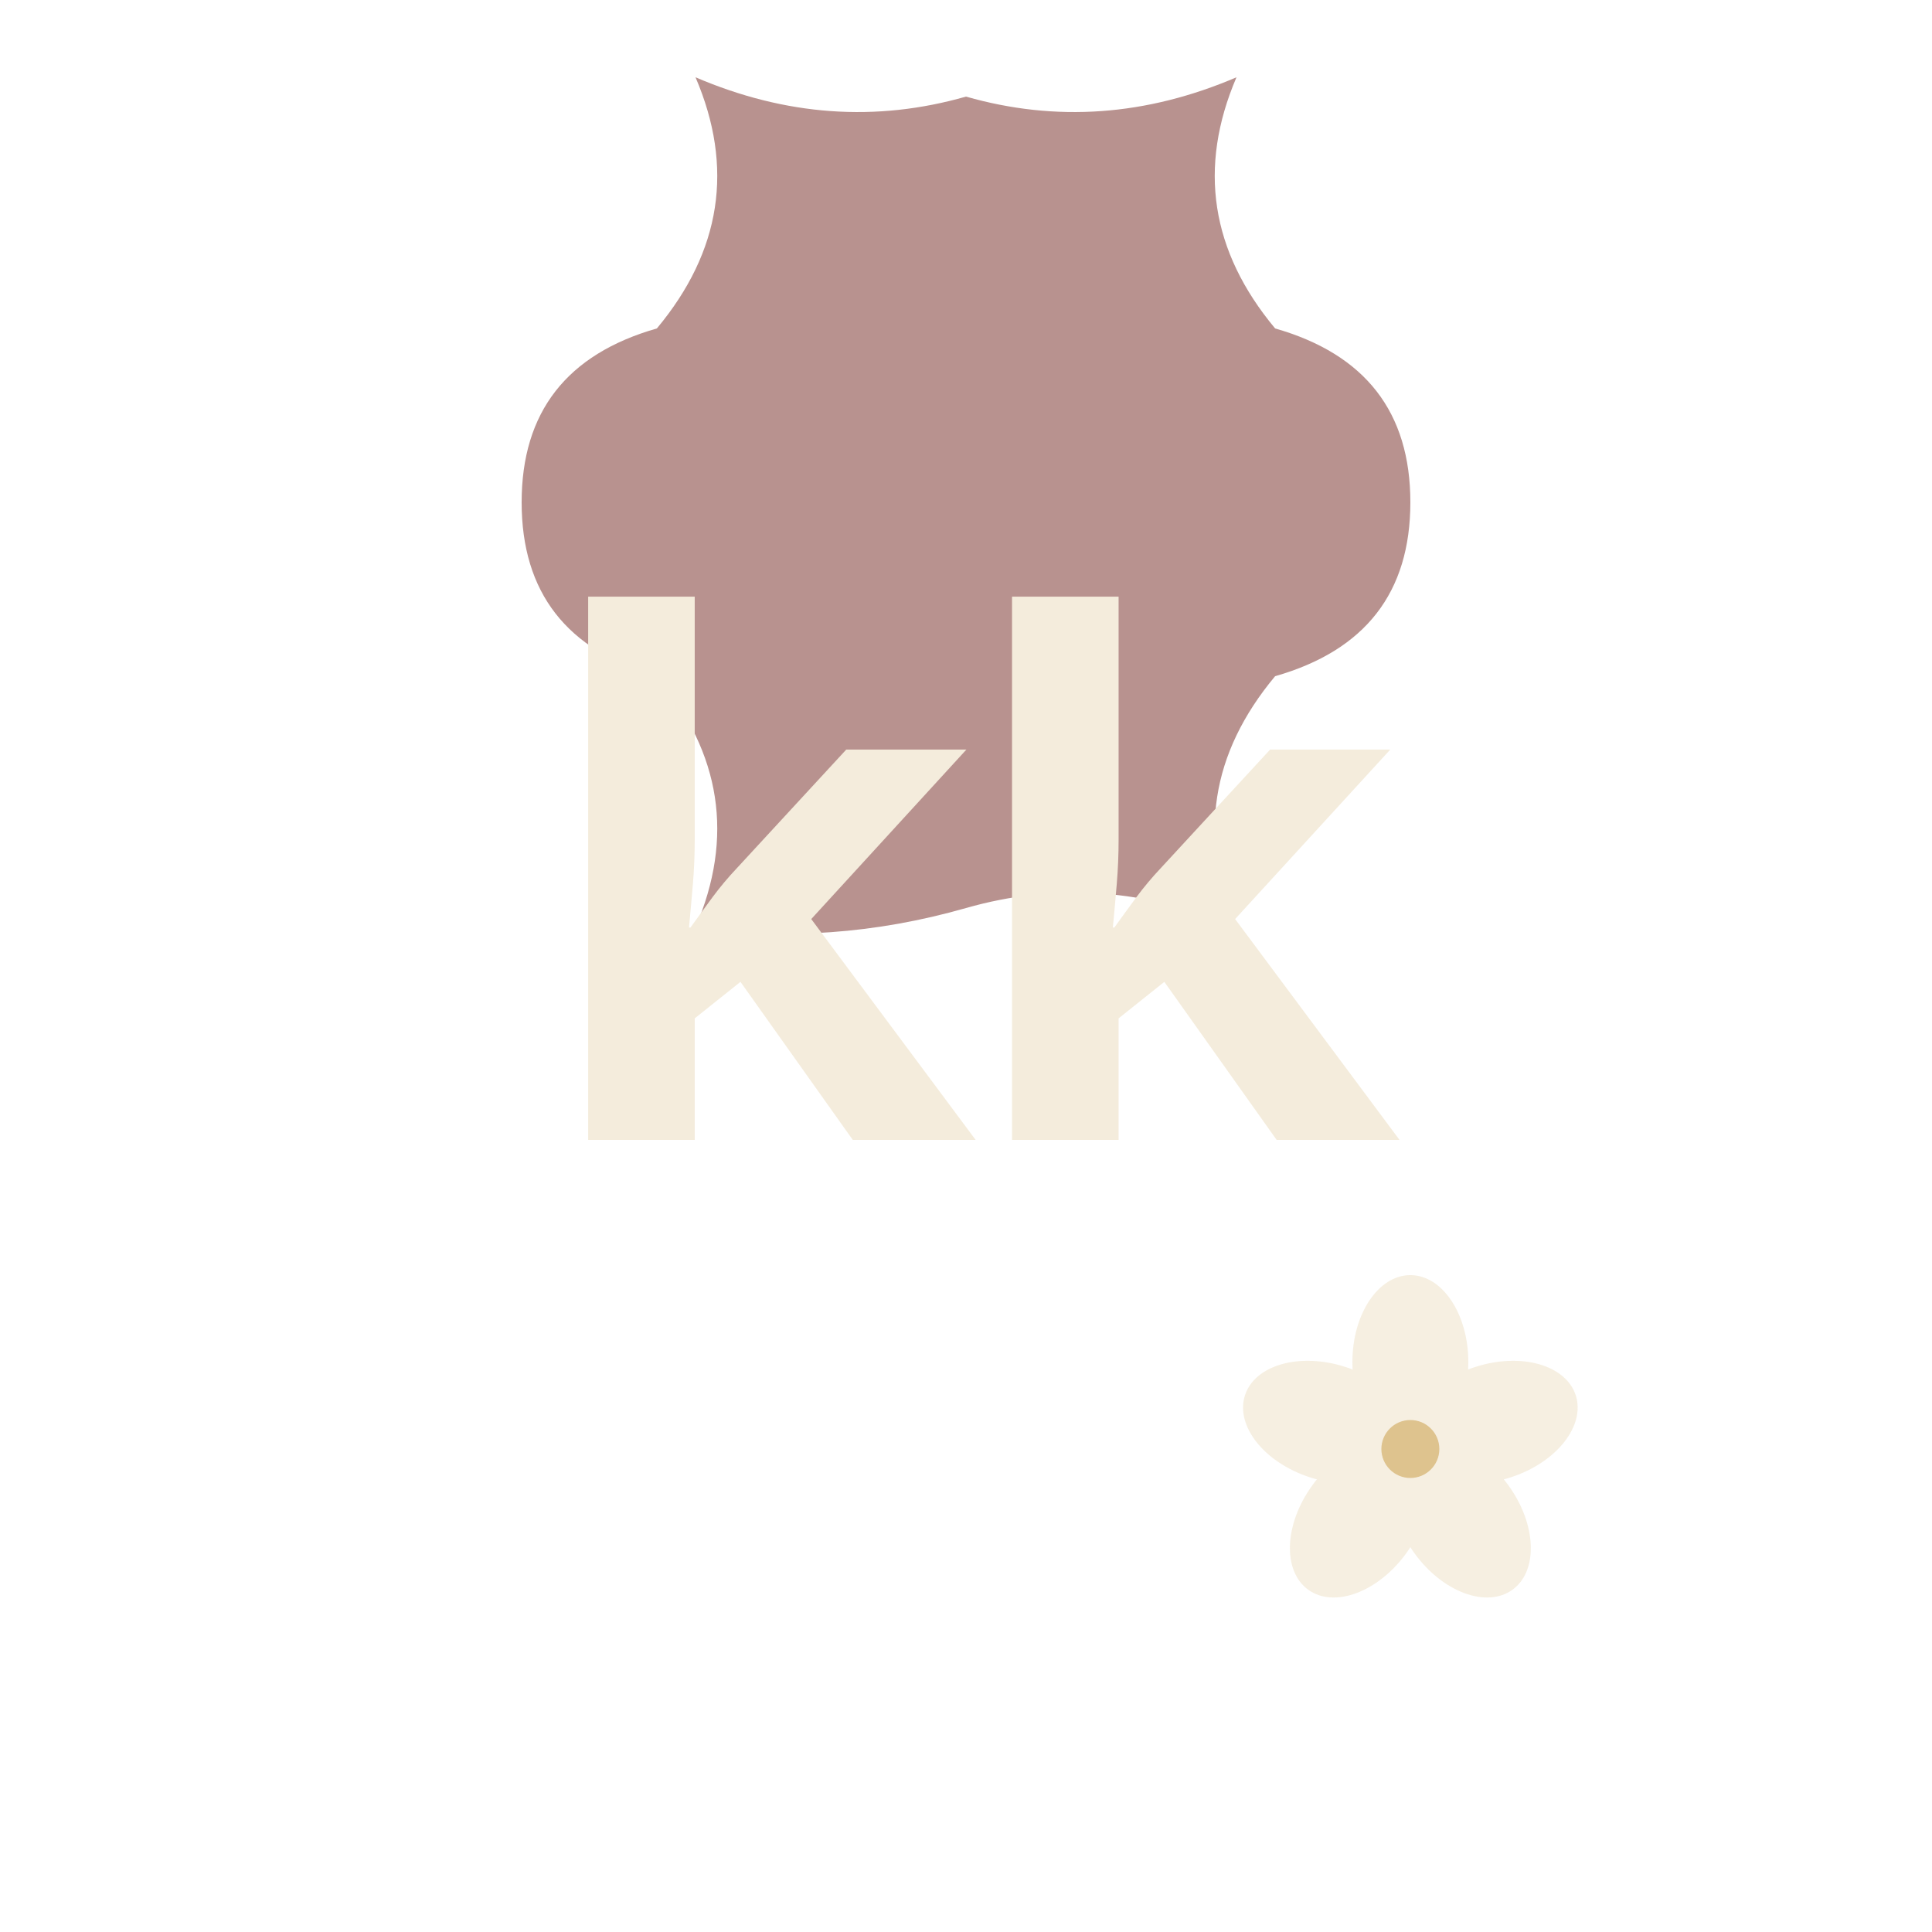
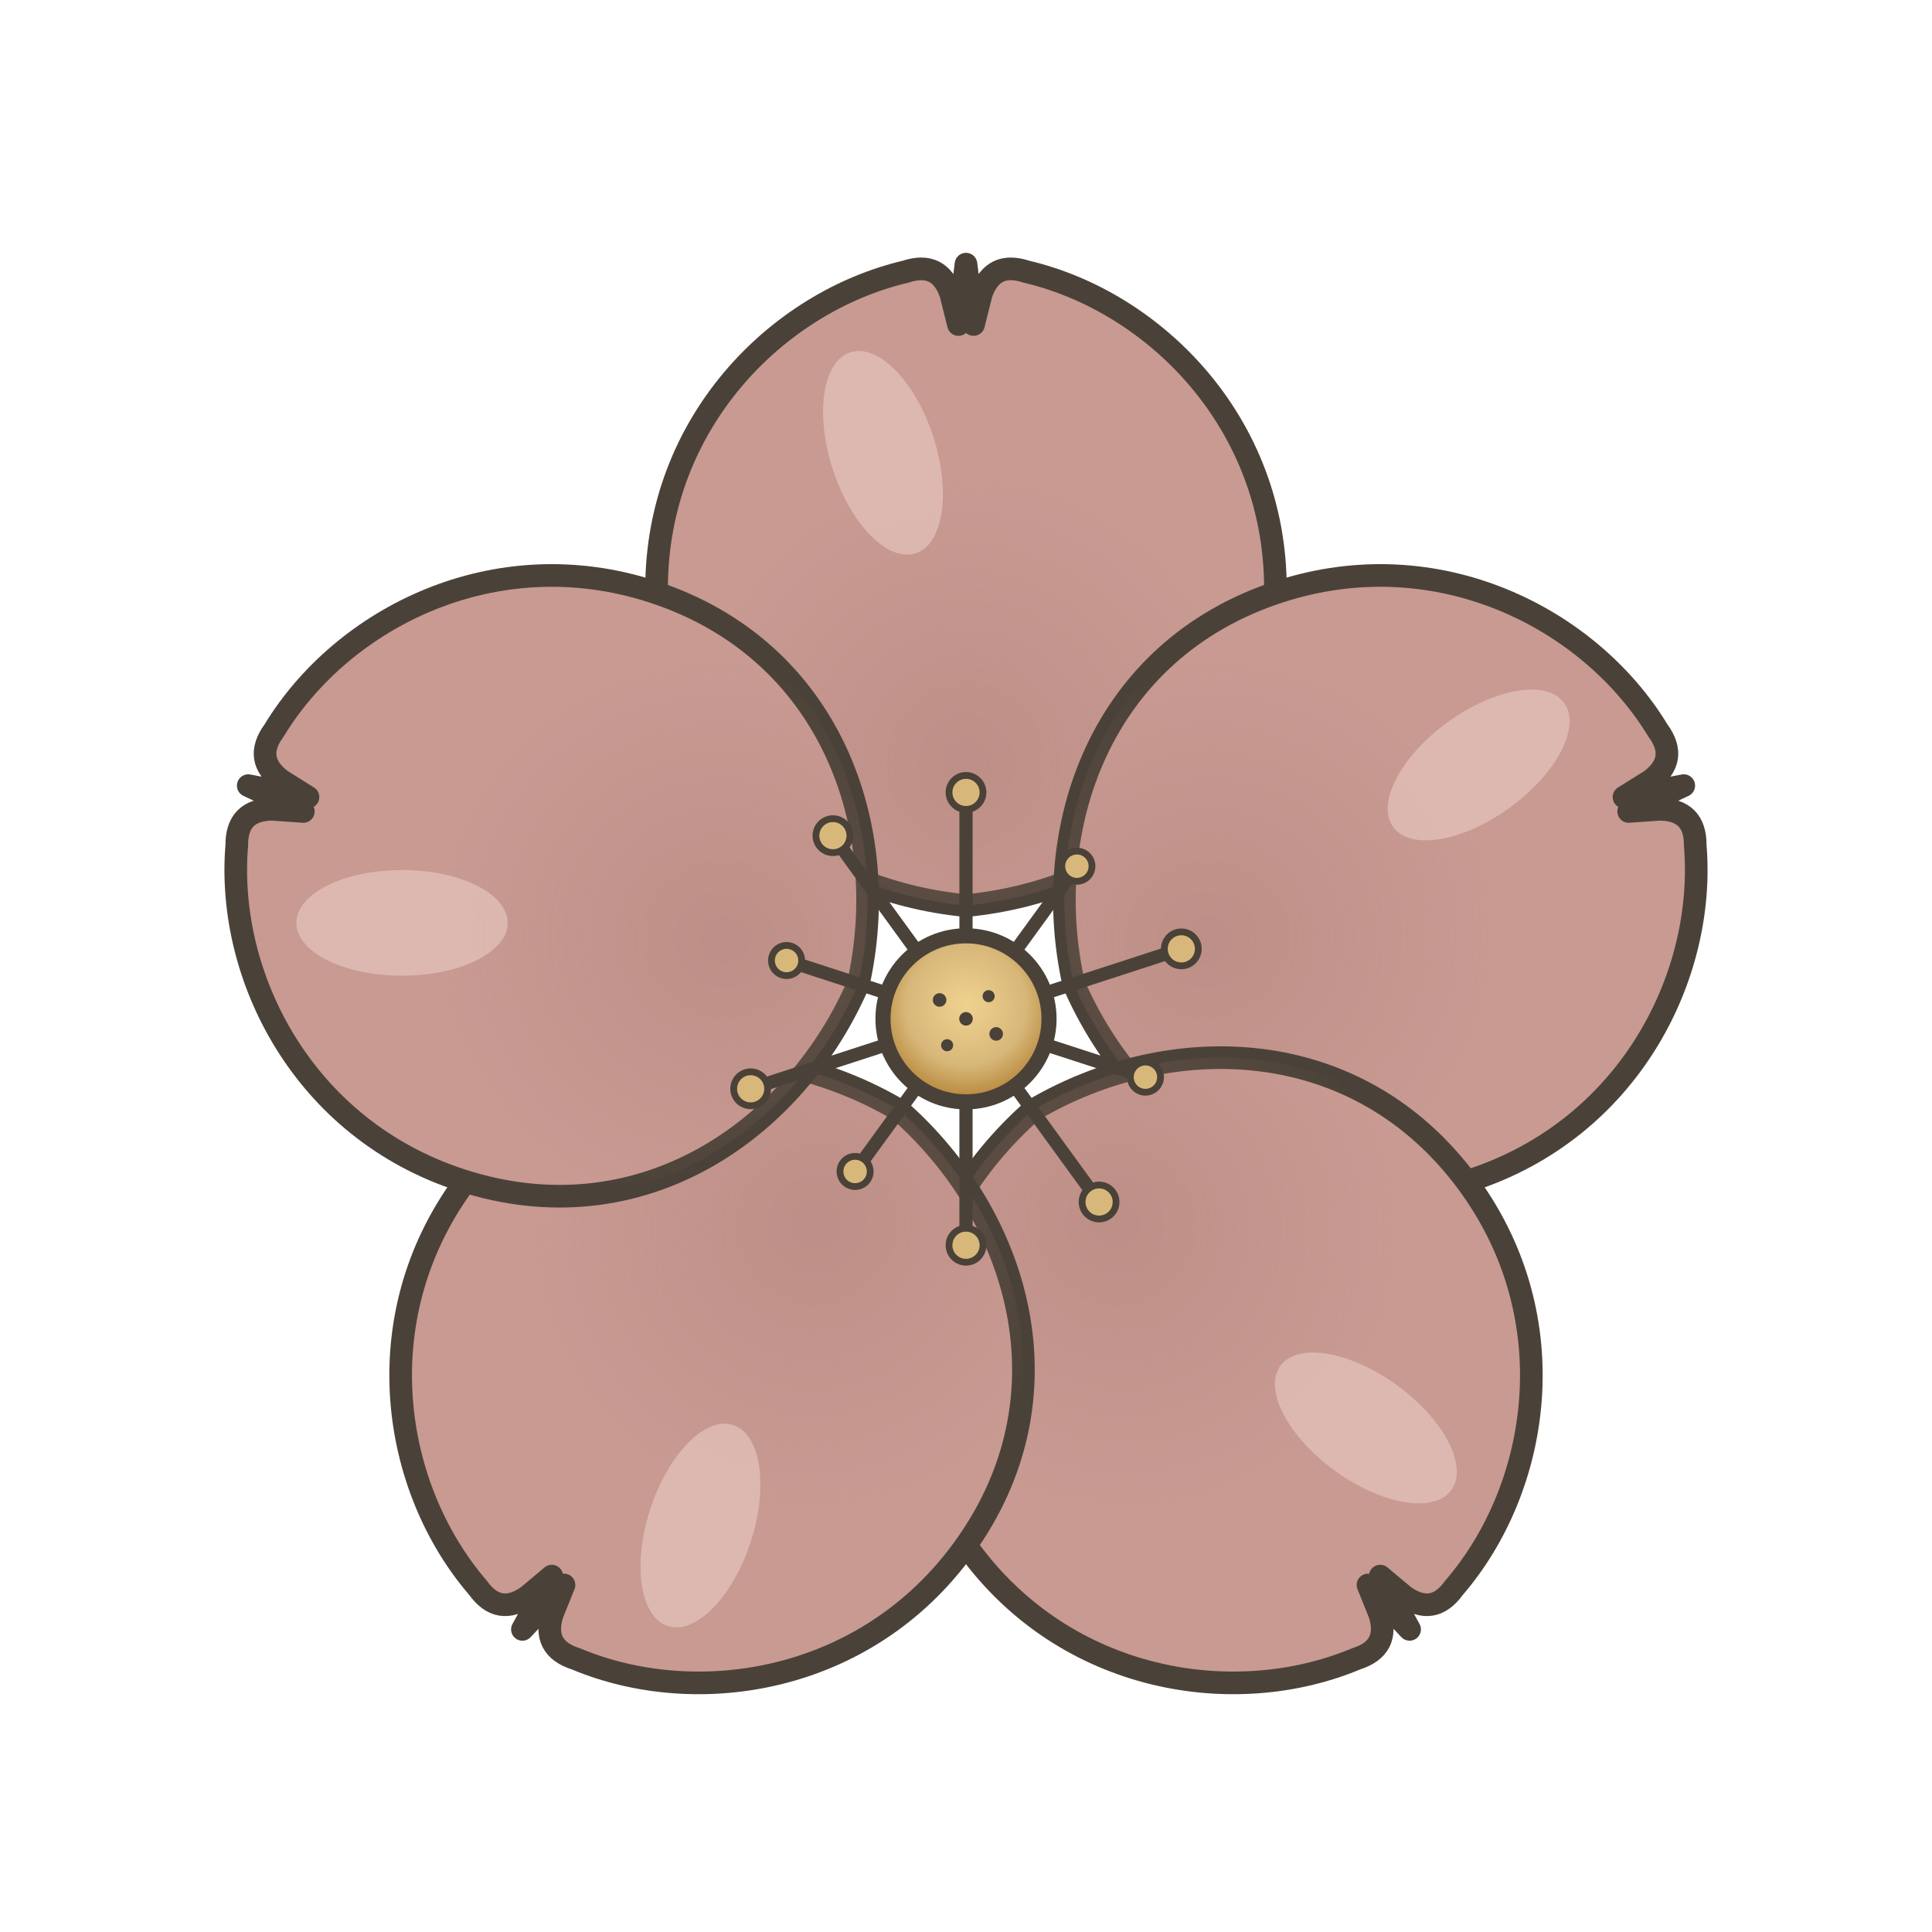
- <svg xmlns="http://www.w3.org/2000/svg" width="32" height="32" viewBox="0 0 200 200" fill="none">
-   <path d="M100 10        q14 4 28 -2 q-6 14 4 26        q14 4 14 18 q0 14 -14 18        q-10 12 -4 26 q-14 -6 -28 -2        q-14 4 -28 2 q6 -14 -4 -26        q-14 -4 -14 -18 q0 -14 14 -18        q10 -12 4 -26 q14 6 28 2 z" fill="#b8928f" />
-   <text x="100" y="118" font-family="sans-serif" font-size="74" font-weight="600" fill="#f4ecdc" text-anchor="middle" letter-spacing="-2">kk</text>
-   <g transform="translate(146 150)" opacity="0.85">
-     <ellipse cx="0" cy="-9" rx="6" ry="9" fill="#f4ecdc" transform="rotate(0)" />
-     <ellipse cx="0" cy="-9" rx="6" ry="9" fill="#f4ecdc" transform="rotate(72)" />
-     <ellipse cx="0" cy="-9" rx="6" ry="9" fill="#f4ecdc" transform="rotate(144)" />
-     <ellipse cx="0" cy="-9" rx="6" ry="9" fill="#f4ecdc" transform="rotate(216)" />
-     <ellipse cx="0" cy="-9" rx="6" ry="9" fill="#f4ecdc" transform="rotate(288)" />
-     <circle r="3" fill="#d8b87a" />
+ <svg xmlns="http://www.w3.org/2000/svg" viewBox="0 0 512 512" width="512" height="512">
+   <defs>
+     <radialGradient id="petalShade" cx="50%" cy="78%" r="80%">
+       <stop offset="0%" stop-color="#a87a72" stop-opacity="0.35" />
+       <stop offset="55%" stop-color="#a87a72" stop-opacity="0" />
+     </radialGradient>
+     <radialGradient id="centerFill" cx="50%" cy="42%" r="55%">
+       <stop offset="0%" stop-color="#f0d28f" />
+       <stop offset="65%" stop-color="#d8b87a" />
+       <stop offset="100%" stop-color="#b88a3e" />
+     </radialGradient>
+     <symbol id="petal" overflow="visible">
+       <path d="           M 0 -30           C -42 -34, -82 -64, -82 -114           C -82 -158, -50 -190, -16 -198           C -10 -200, -6 -198, -4 -192           L -2 -184           L 0 -200           L 2 -184           L 4 -192           C 6 -198, 10 -200, 16 -198           C 50 -190, 82 -158, 82 -114           C 82 -64, 42 -34, 0 -30           Z" fill="#c89a92" stroke="#4a4238" stroke-width="6" stroke-linejoin="round" />
+       <path d="           M 0 -30           C -42 -34, -82 -64, -82 -114           C -82 -158, -50 -190, -16 -198           C -10 -200, -6 -198, -4 -192           L -2 -184           L 0 -200           L 2 -184           L 4 -192           C 6 -198, 10 -200, 16 -198           C 50 -190, 82 -158, 82 -114           C 82 -64, 42 -34, 0 -30           Z" fill="url(#petalShade)" />
+       <ellipse cx="-22" cy="-150" rx="14" ry="28" fill="#e5c4be" opacity="0.7" transform="rotate(-18 -22 -150)" />
+     </symbol>
+   </defs>
+   <g transform="translate(256 270)">
+     <g>
+       <use href="#petal" transform="rotate(0)" />
+       <use href="#petal" transform="rotate(72)" />
+       <use href="#petal" transform="rotate(144)" />
+       <use href="#petal" transform="rotate(216)" />
+       <use href="#petal" transform="rotate(288)" />
+     </g>
+     <g stroke="#4a4238" stroke-width="3.5" stroke-linecap="round">
+       <g>
+         <line x1="0" y1="-6" x2="0" y2="-58" />
+       </g>
+       <g transform="rotate(36)">
+         <line x1="0" y1="-6" x2="0" y2="-48" />
+       </g>
+       <g transform="rotate(72)">
+         <line x1="0" y1="-6" x2="0" y2="-58" />
+       </g>
+       <g transform="rotate(108)">
+         <line x1="0" y1="-6" x2="0" y2="-48" />
+       </g>
+       <g transform="rotate(144)">
+         <line x1="0" y1="-6" x2="0" y2="-58" />
+       </g>
+       <g transform="rotate(180)">
+         <line x1="0" y1="-6" x2="0" y2="-58" />
+       </g>
+       <g transform="rotate(216)">
+         <line x1="0" y1="-6" x2="0" y2="-48" />
+       </g>
+       <g transform="rotate(252)">
+         <line x1="0" y1="-6" x2="0" y2="-58" />
+       </g>
+       <g transform="rotate(288)">
+         <line x1="0" y1="-6" x2="0" y2="-48" />
+       </g>
+       <g transform="rotate(324)">
+         <line x1="0" y1="-6" x2="0" y2="-58" />
+       </g>
+     </g>
+     <g fill="#d8b87a" stroke="#4a4238" stroke-width="1.8">
+       <circle cx="0" cy="-60" r="4.5" />
+       <g transform="rotate(36)">
+         <circle cx="0" cy="-50" r="4" />
+       </g>
+       <g transform="rotate(72)">
+         <circle cx="0" cy="-60" r="4.5" />
+       </g>
+       <g transform="rotate(108)">
+         <circle cx="0" cy="-50" r="4" />
+       </g>
+       <g transform="rotate(144)">
+         <circle cx="0" cy="-60" r="4.5" />
+       </g>
+       <g transform="rotate(180)">
+         <circle cx="0" cy="-60" r="4.5" />
+       </g>
+       <g transform="rotate(216)">
+         <circle cx="0" cy="-50" r="4" />
+       </g>
+       <g transform="rotate(252)">
+         <circle cx="0" cy="-60" r="4.5" />
+       </g>
+       <g transform="rotate(288)">
+         <circle cx="0" cy="-50" r="4" />
+       </g>
+       <g transform="rotate(324)">
+         <circle cx="0" cy="-60" r="4.5" />
+       </g>
+     </g>
+     <circle r="22" fill="url(#centerFill)" stroke="#4a4238" stroke-width="4" />
+     <g fill="#4a4238">
+       <circle cx="-7" cy="-5" r="1.8" />
+       <circle cx="6" cy="-6" r="1.6" />
+       <circle cx="8" cy="4" r="1.8" />
+       <circle cx="-5" cy="7" r="1.6" />
+       <circle cx="0" cy="0" r="1.8" />
+     </g>
  </g>
</svg>
